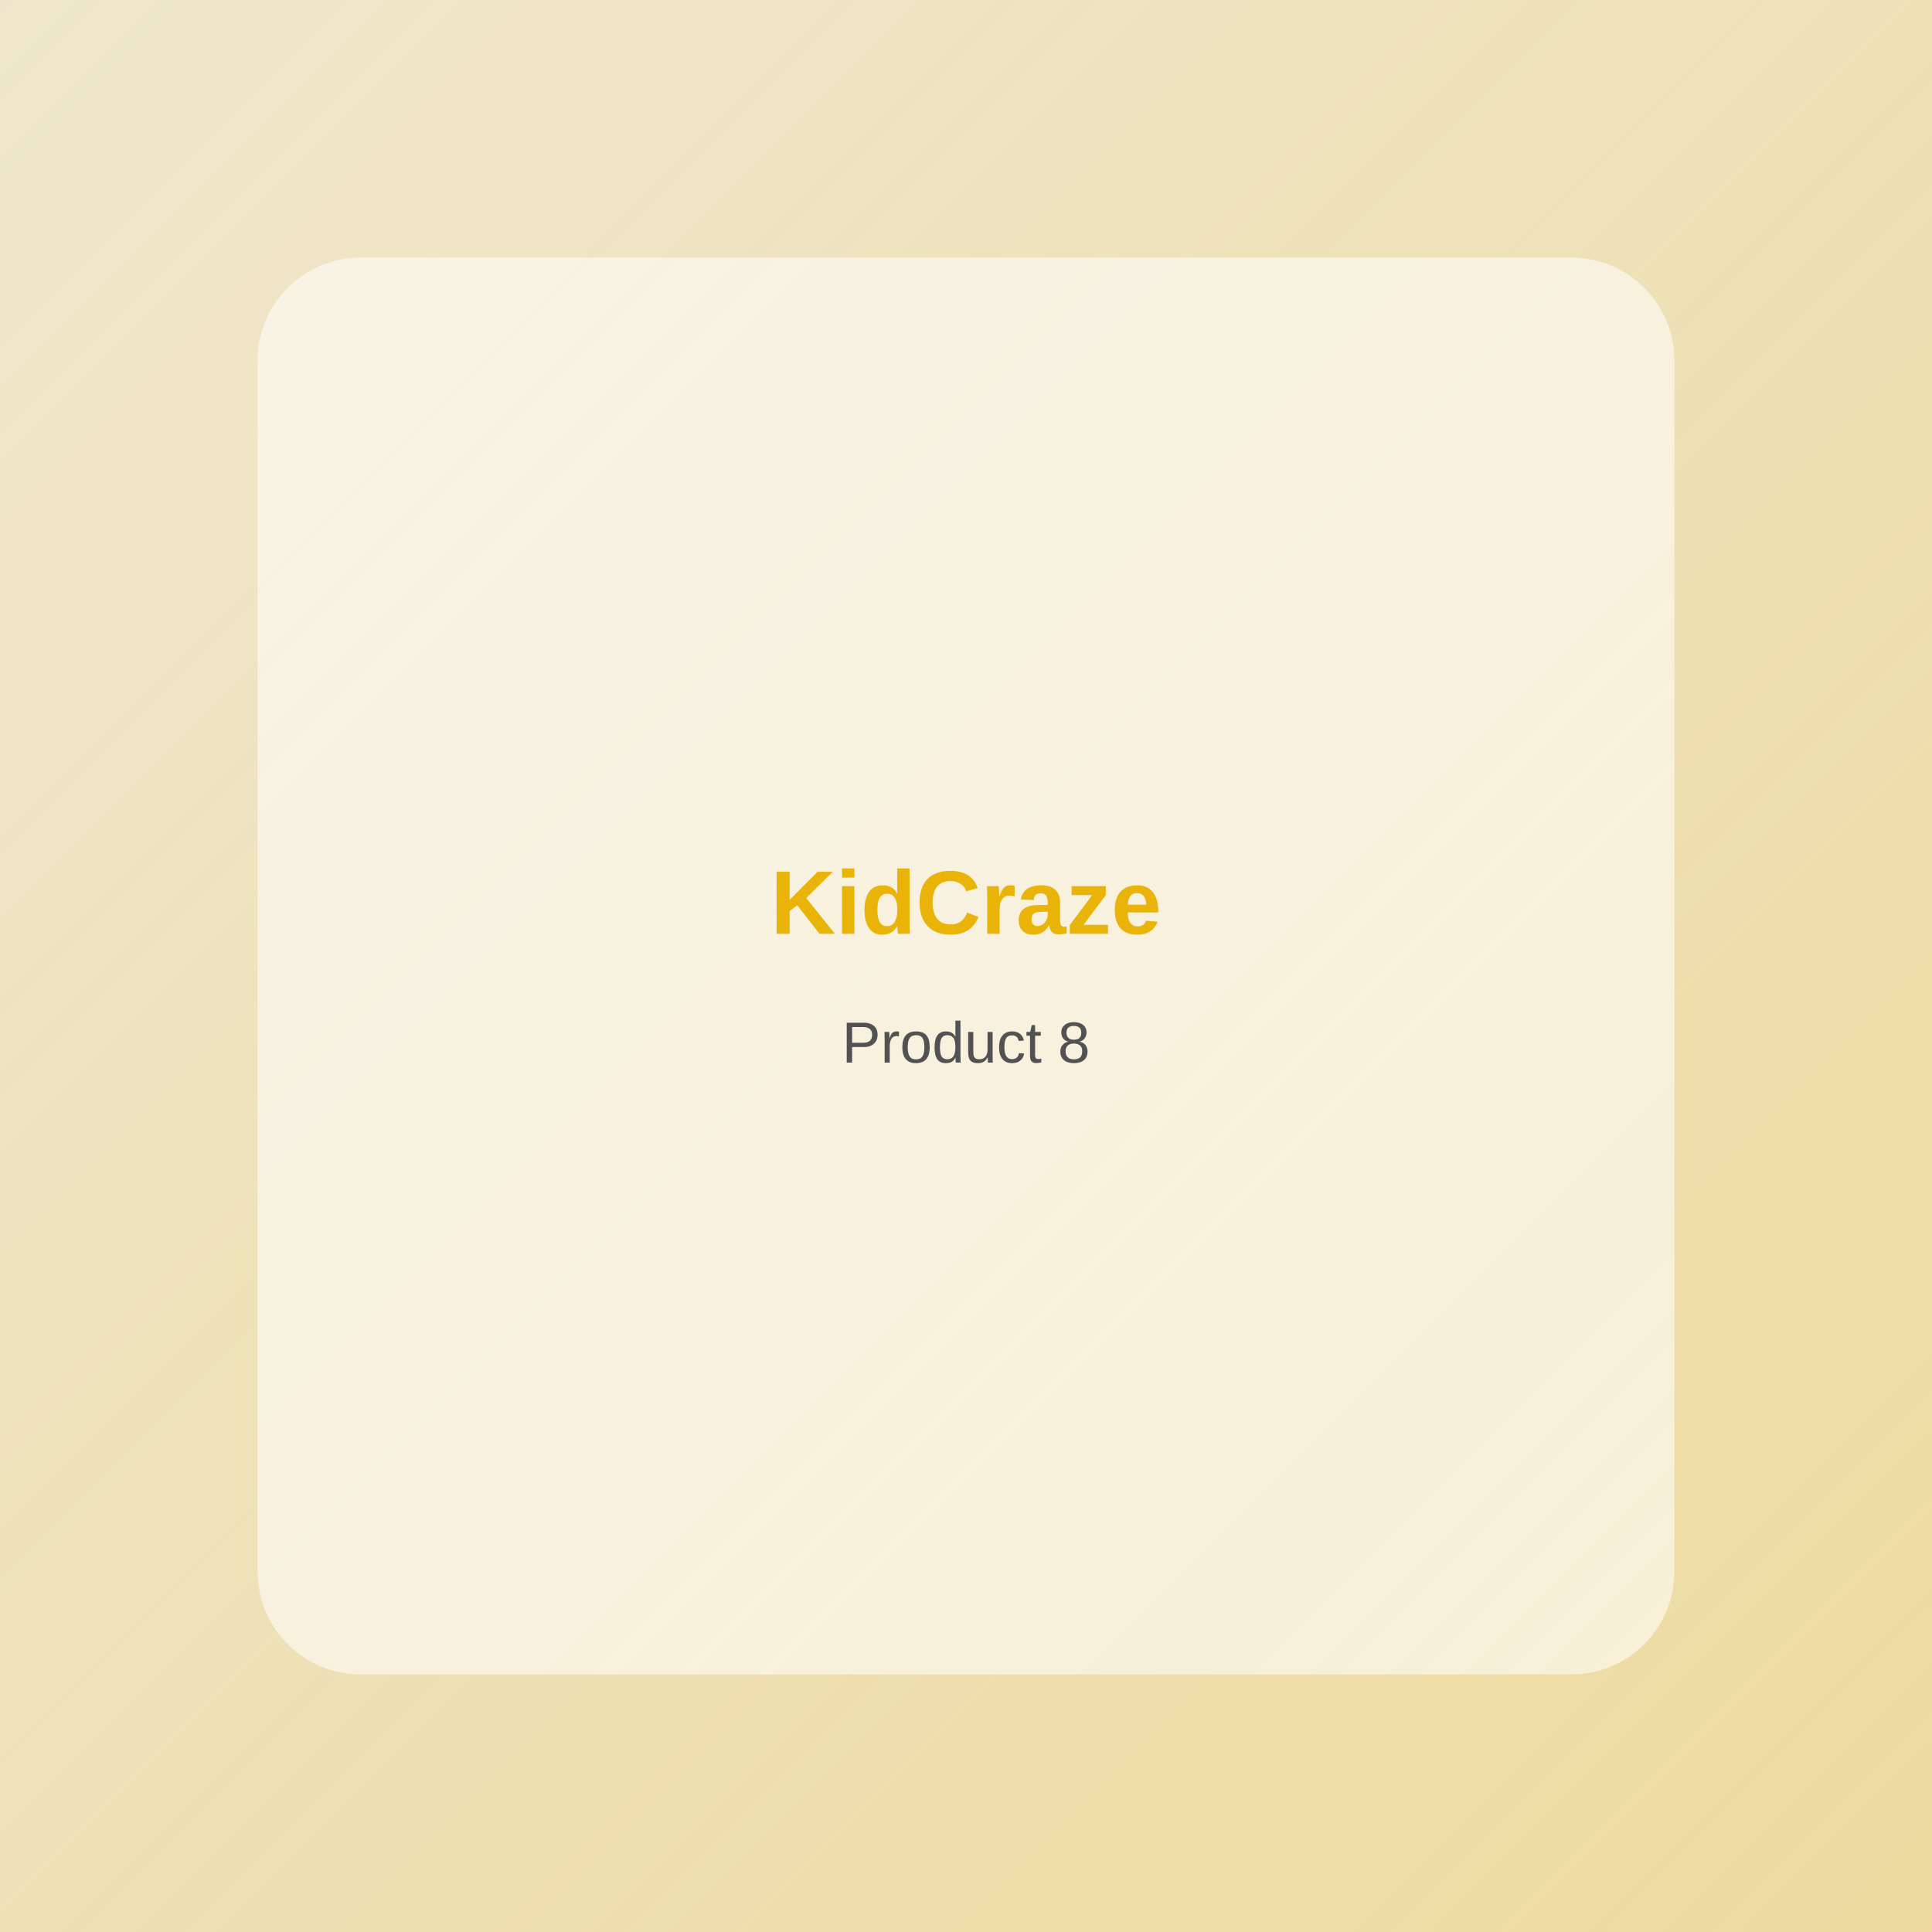
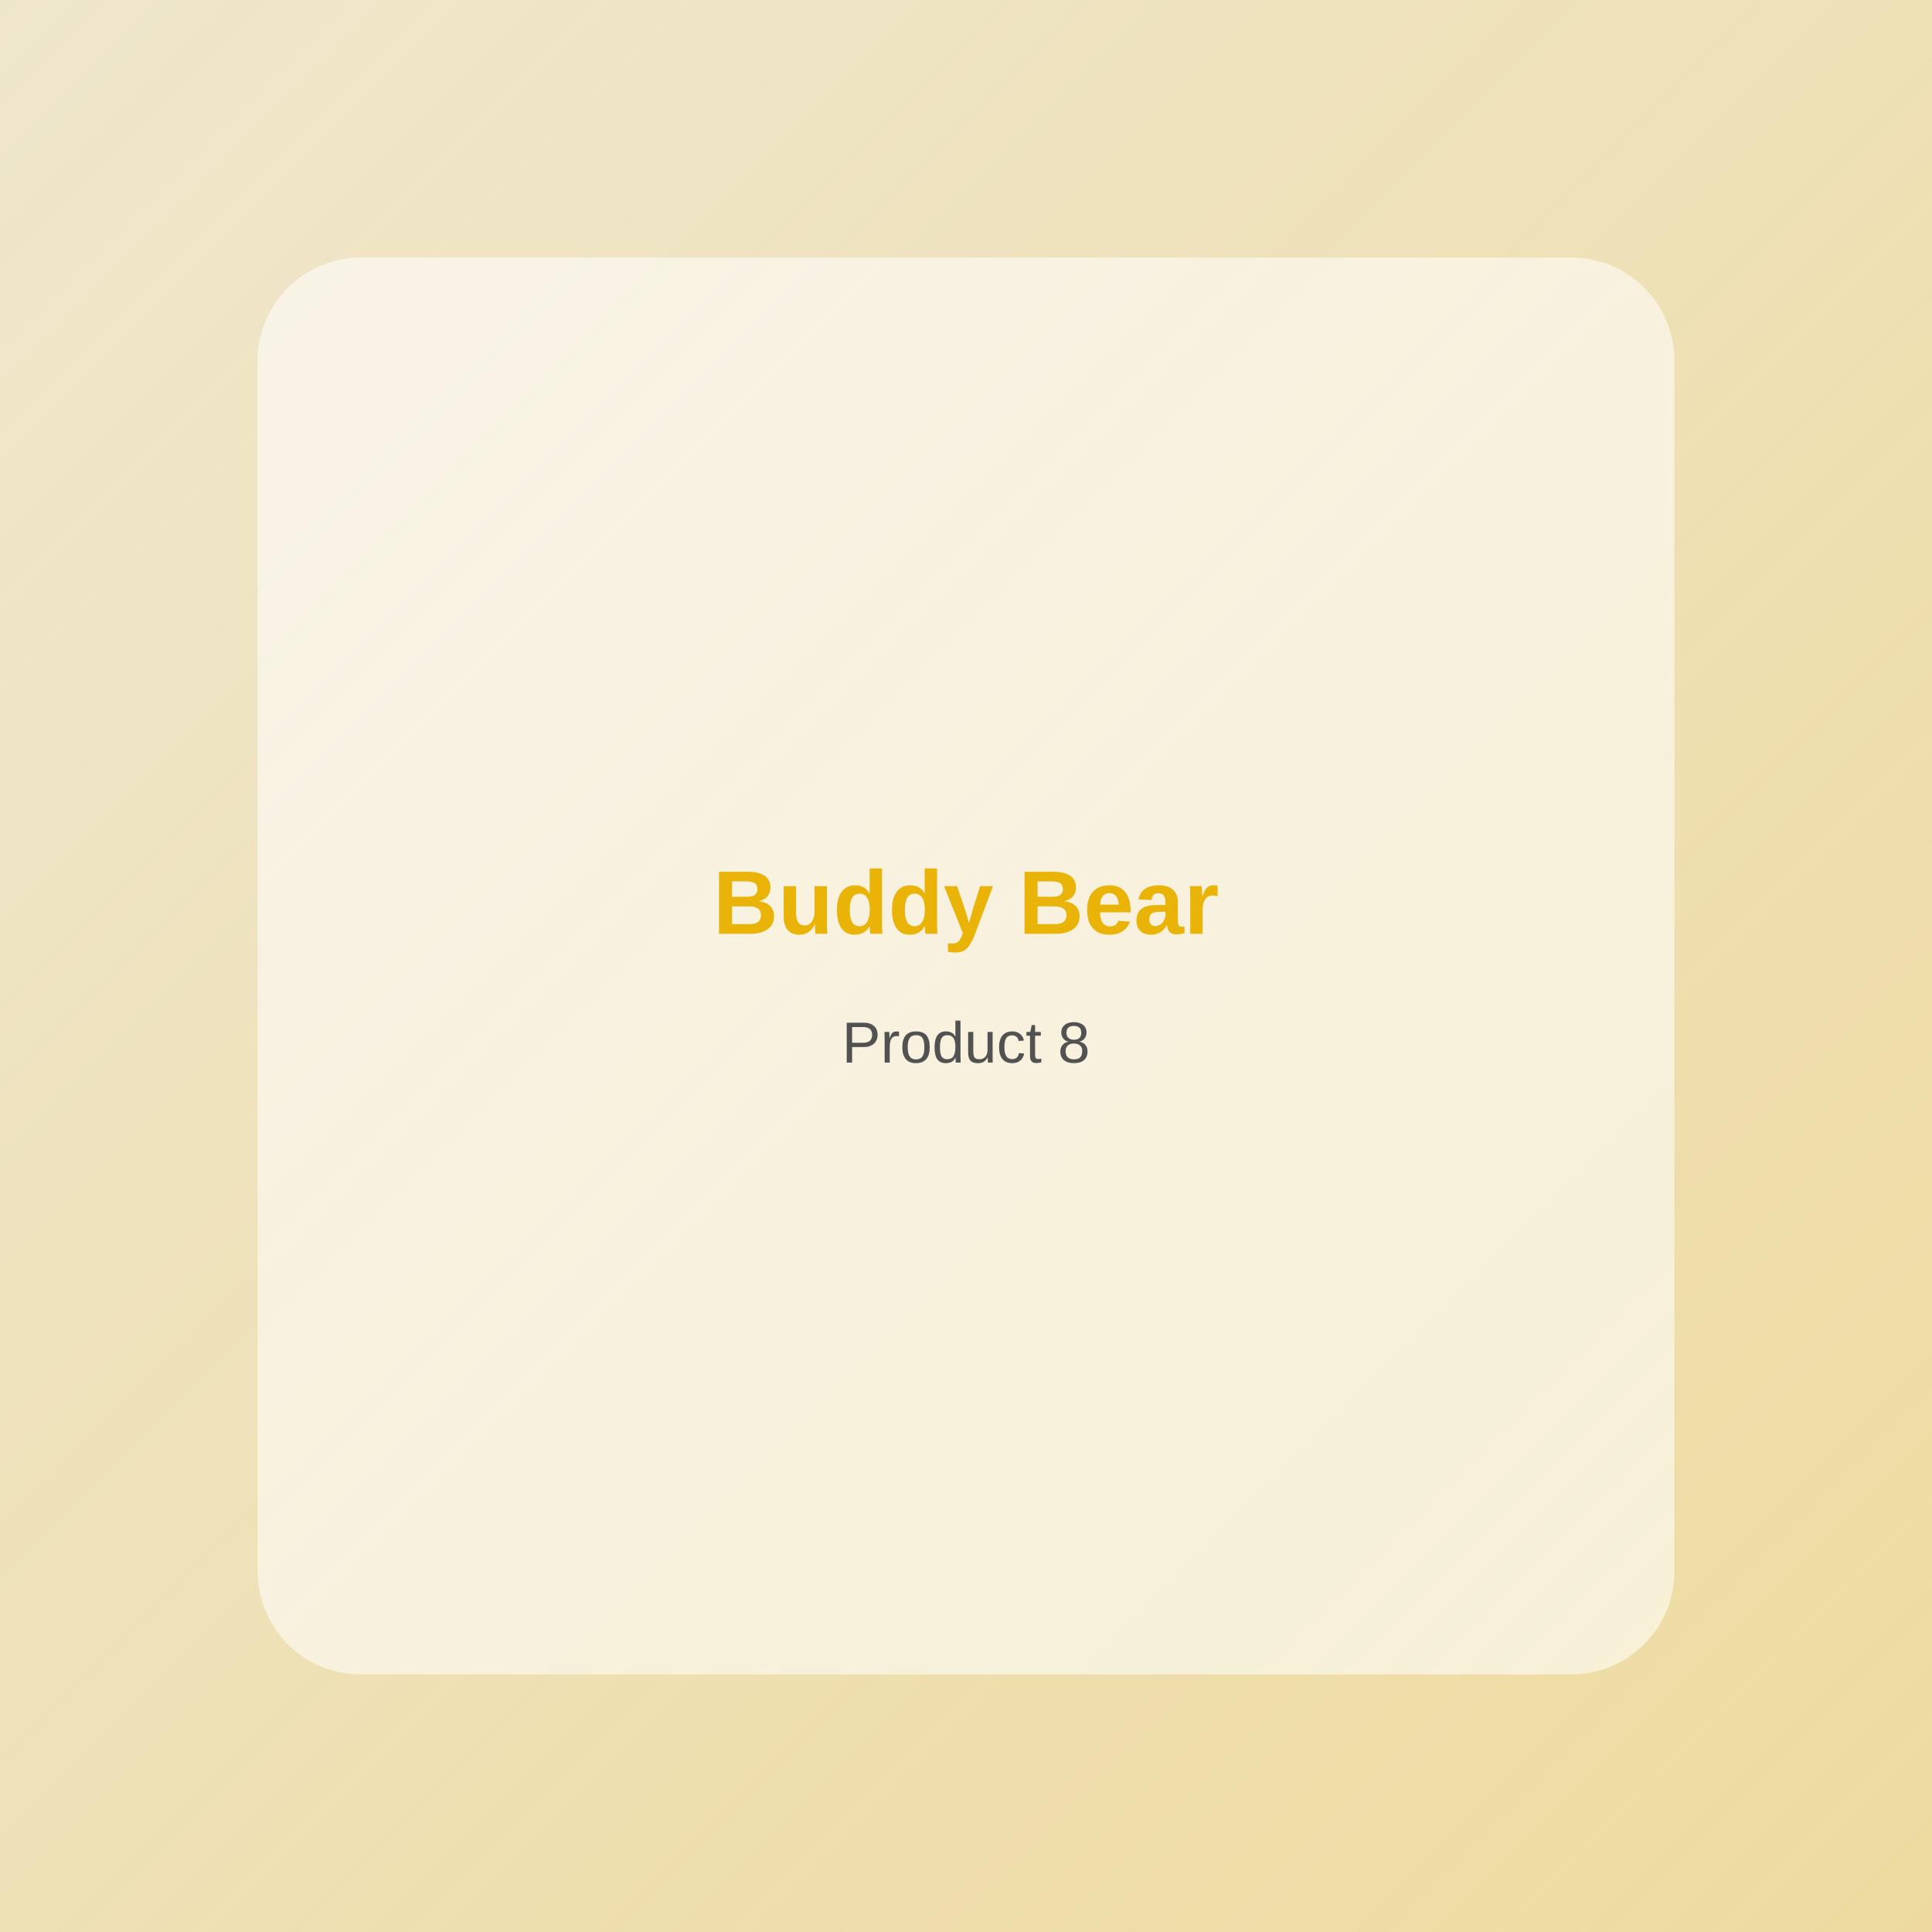
<svg xmlns="http://www.w3.org/2000/svg" width="600" height="600" viewBox="0 0 600 600">
  <defs>
    <linearGradient id="g8" x1="0%" y1="0%" x2="100%" y2="100%">
      <stop offset="0%" stop-color="#eab308" stop-opacity="0.15" />
      <stop offset="100%" stop-color="#eab308" stop-opacity="0.35" />
    </linearGradient>
  </defs>
  <rect width="600" height="600" fill="url(#g8)" />
  <rect x="80" y="80" width="440" height="440" rx="32" fill="white" fill-opacity="0.55" />
-   <text x="300" y="290" text-anchor="middle" font-family="Arial, sans-serif" font-size="28" font-weight="700" fill="#eab308">KidCraze</text>
+   <text x="300" y="290" text-anchor="middle" font-family="Arial, sans-serif" font-size="28" font-weight="700" fill="#eab308">Buddy Bear</text>
  <text x="300" y="330" text-anchor="middle" font-family="Arial, sans-serif" font-size="18" fill="#525252">Product 8</text>
</svg>
